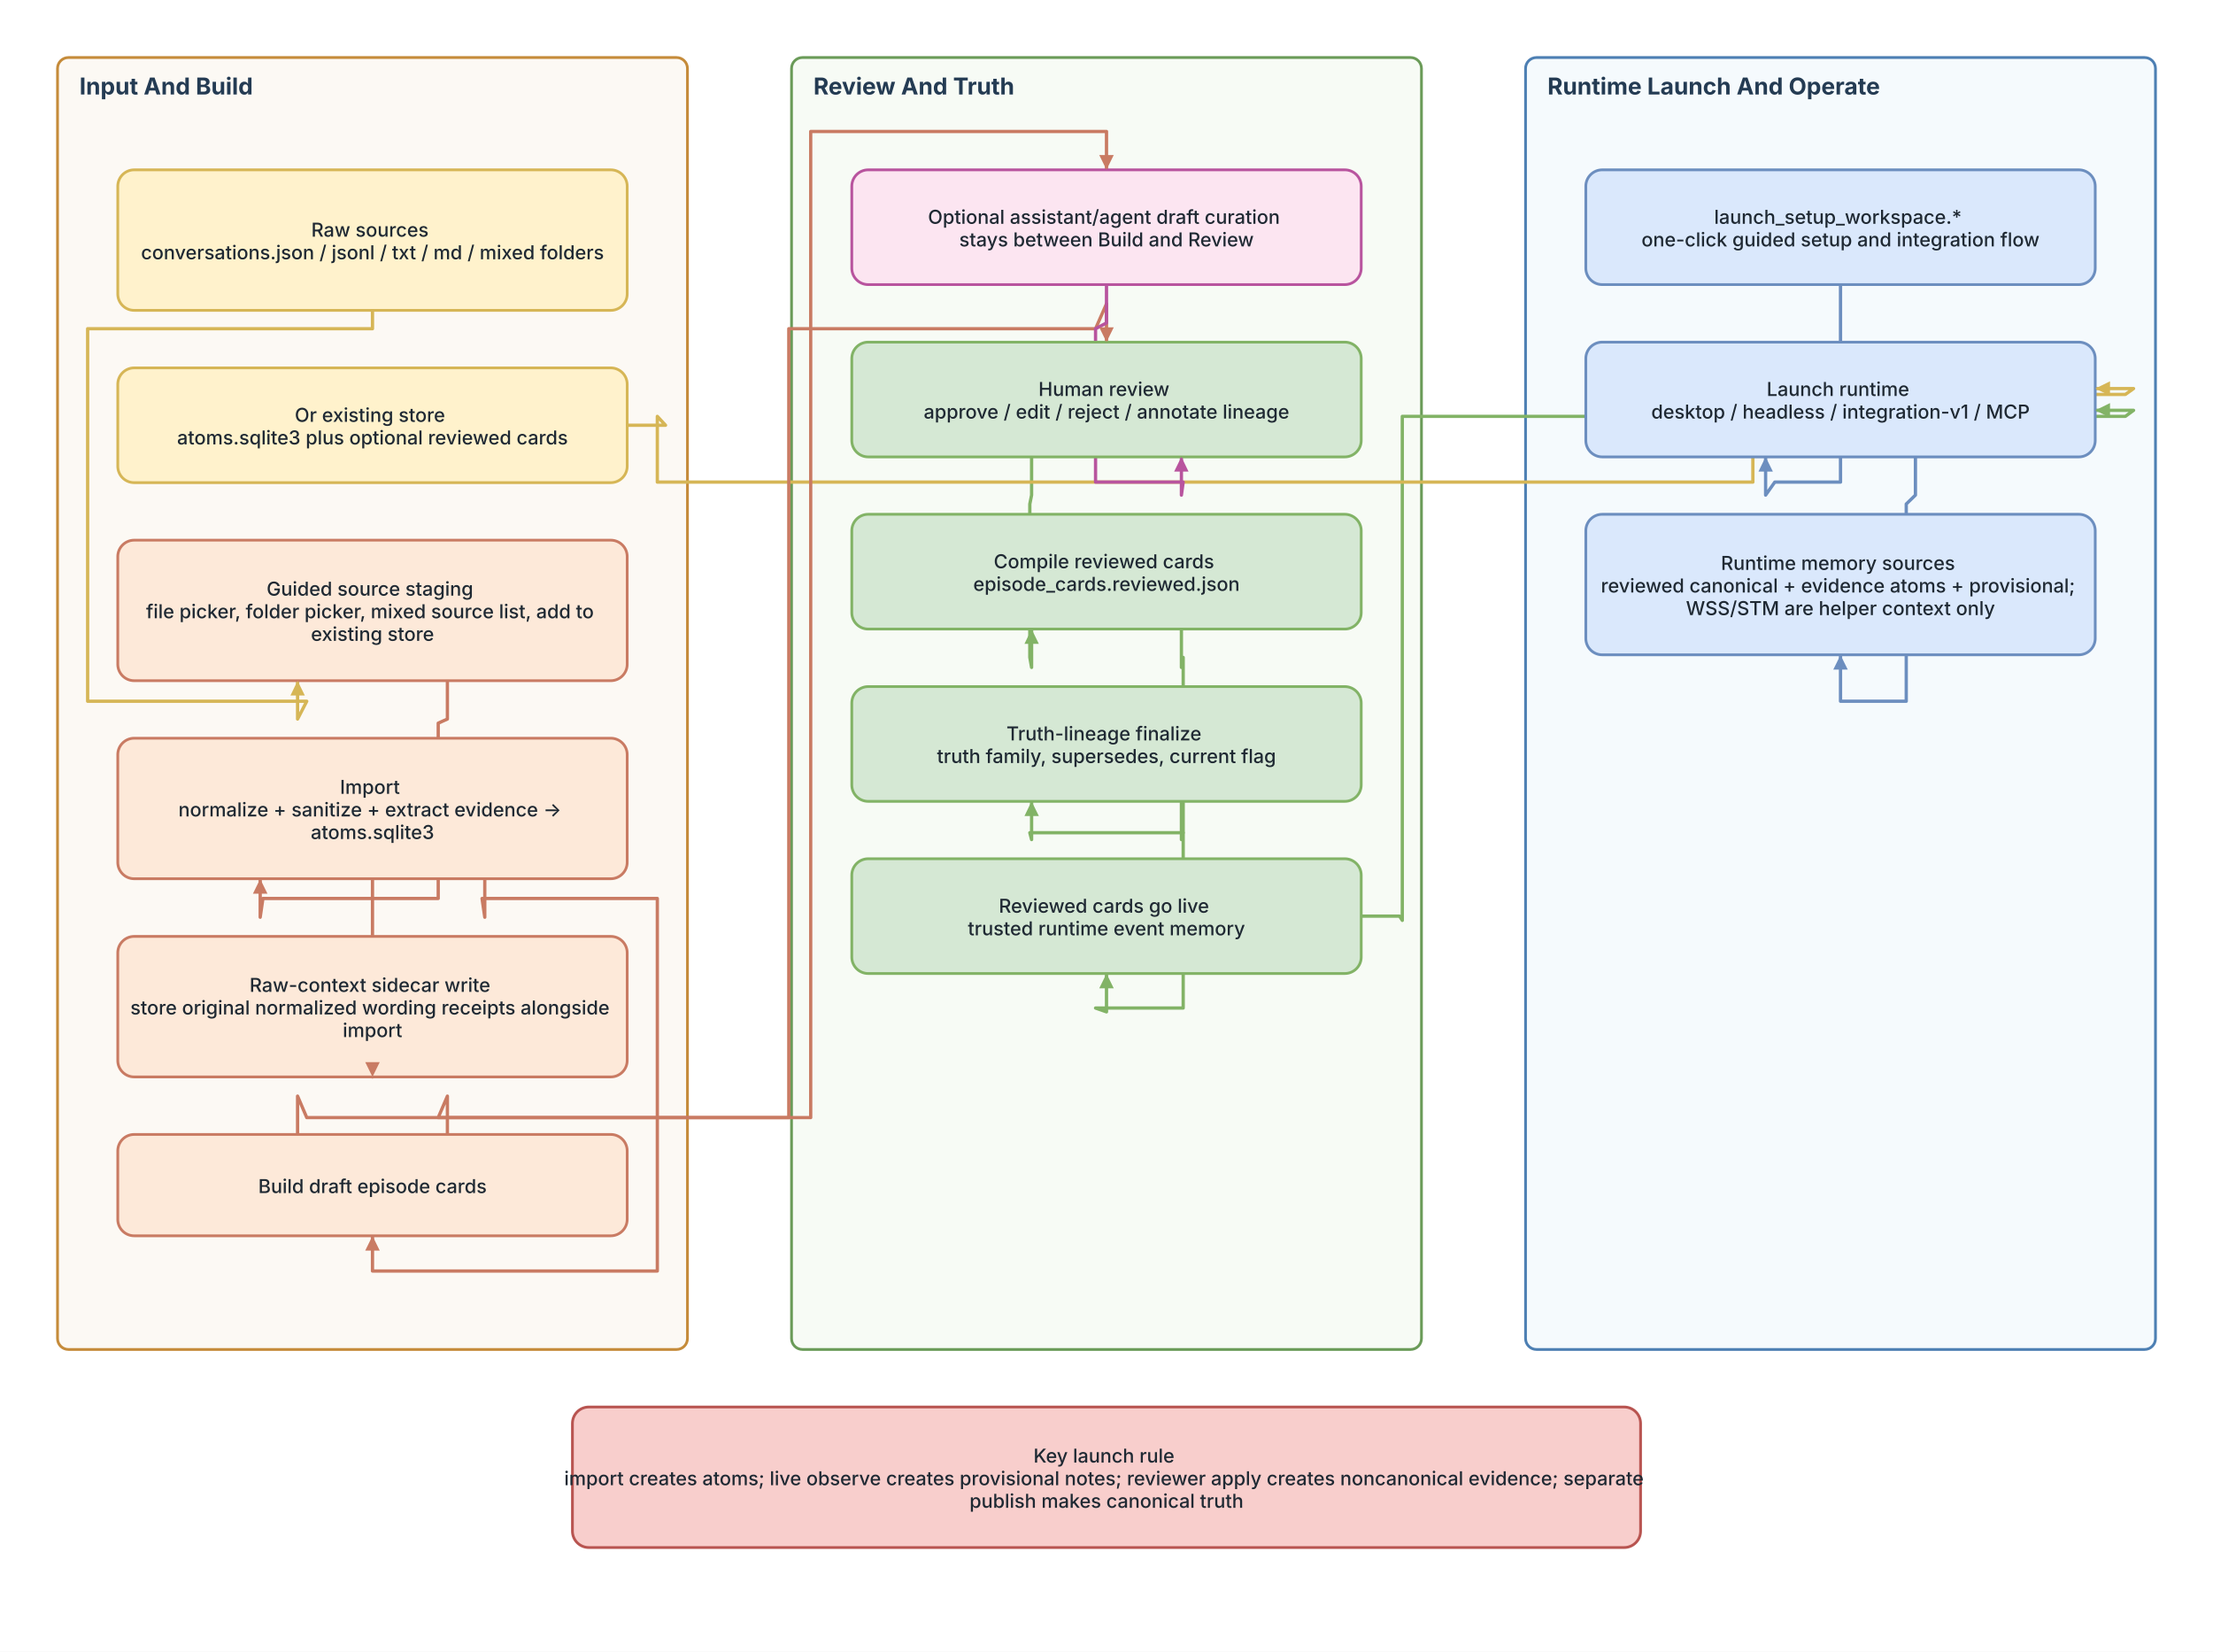
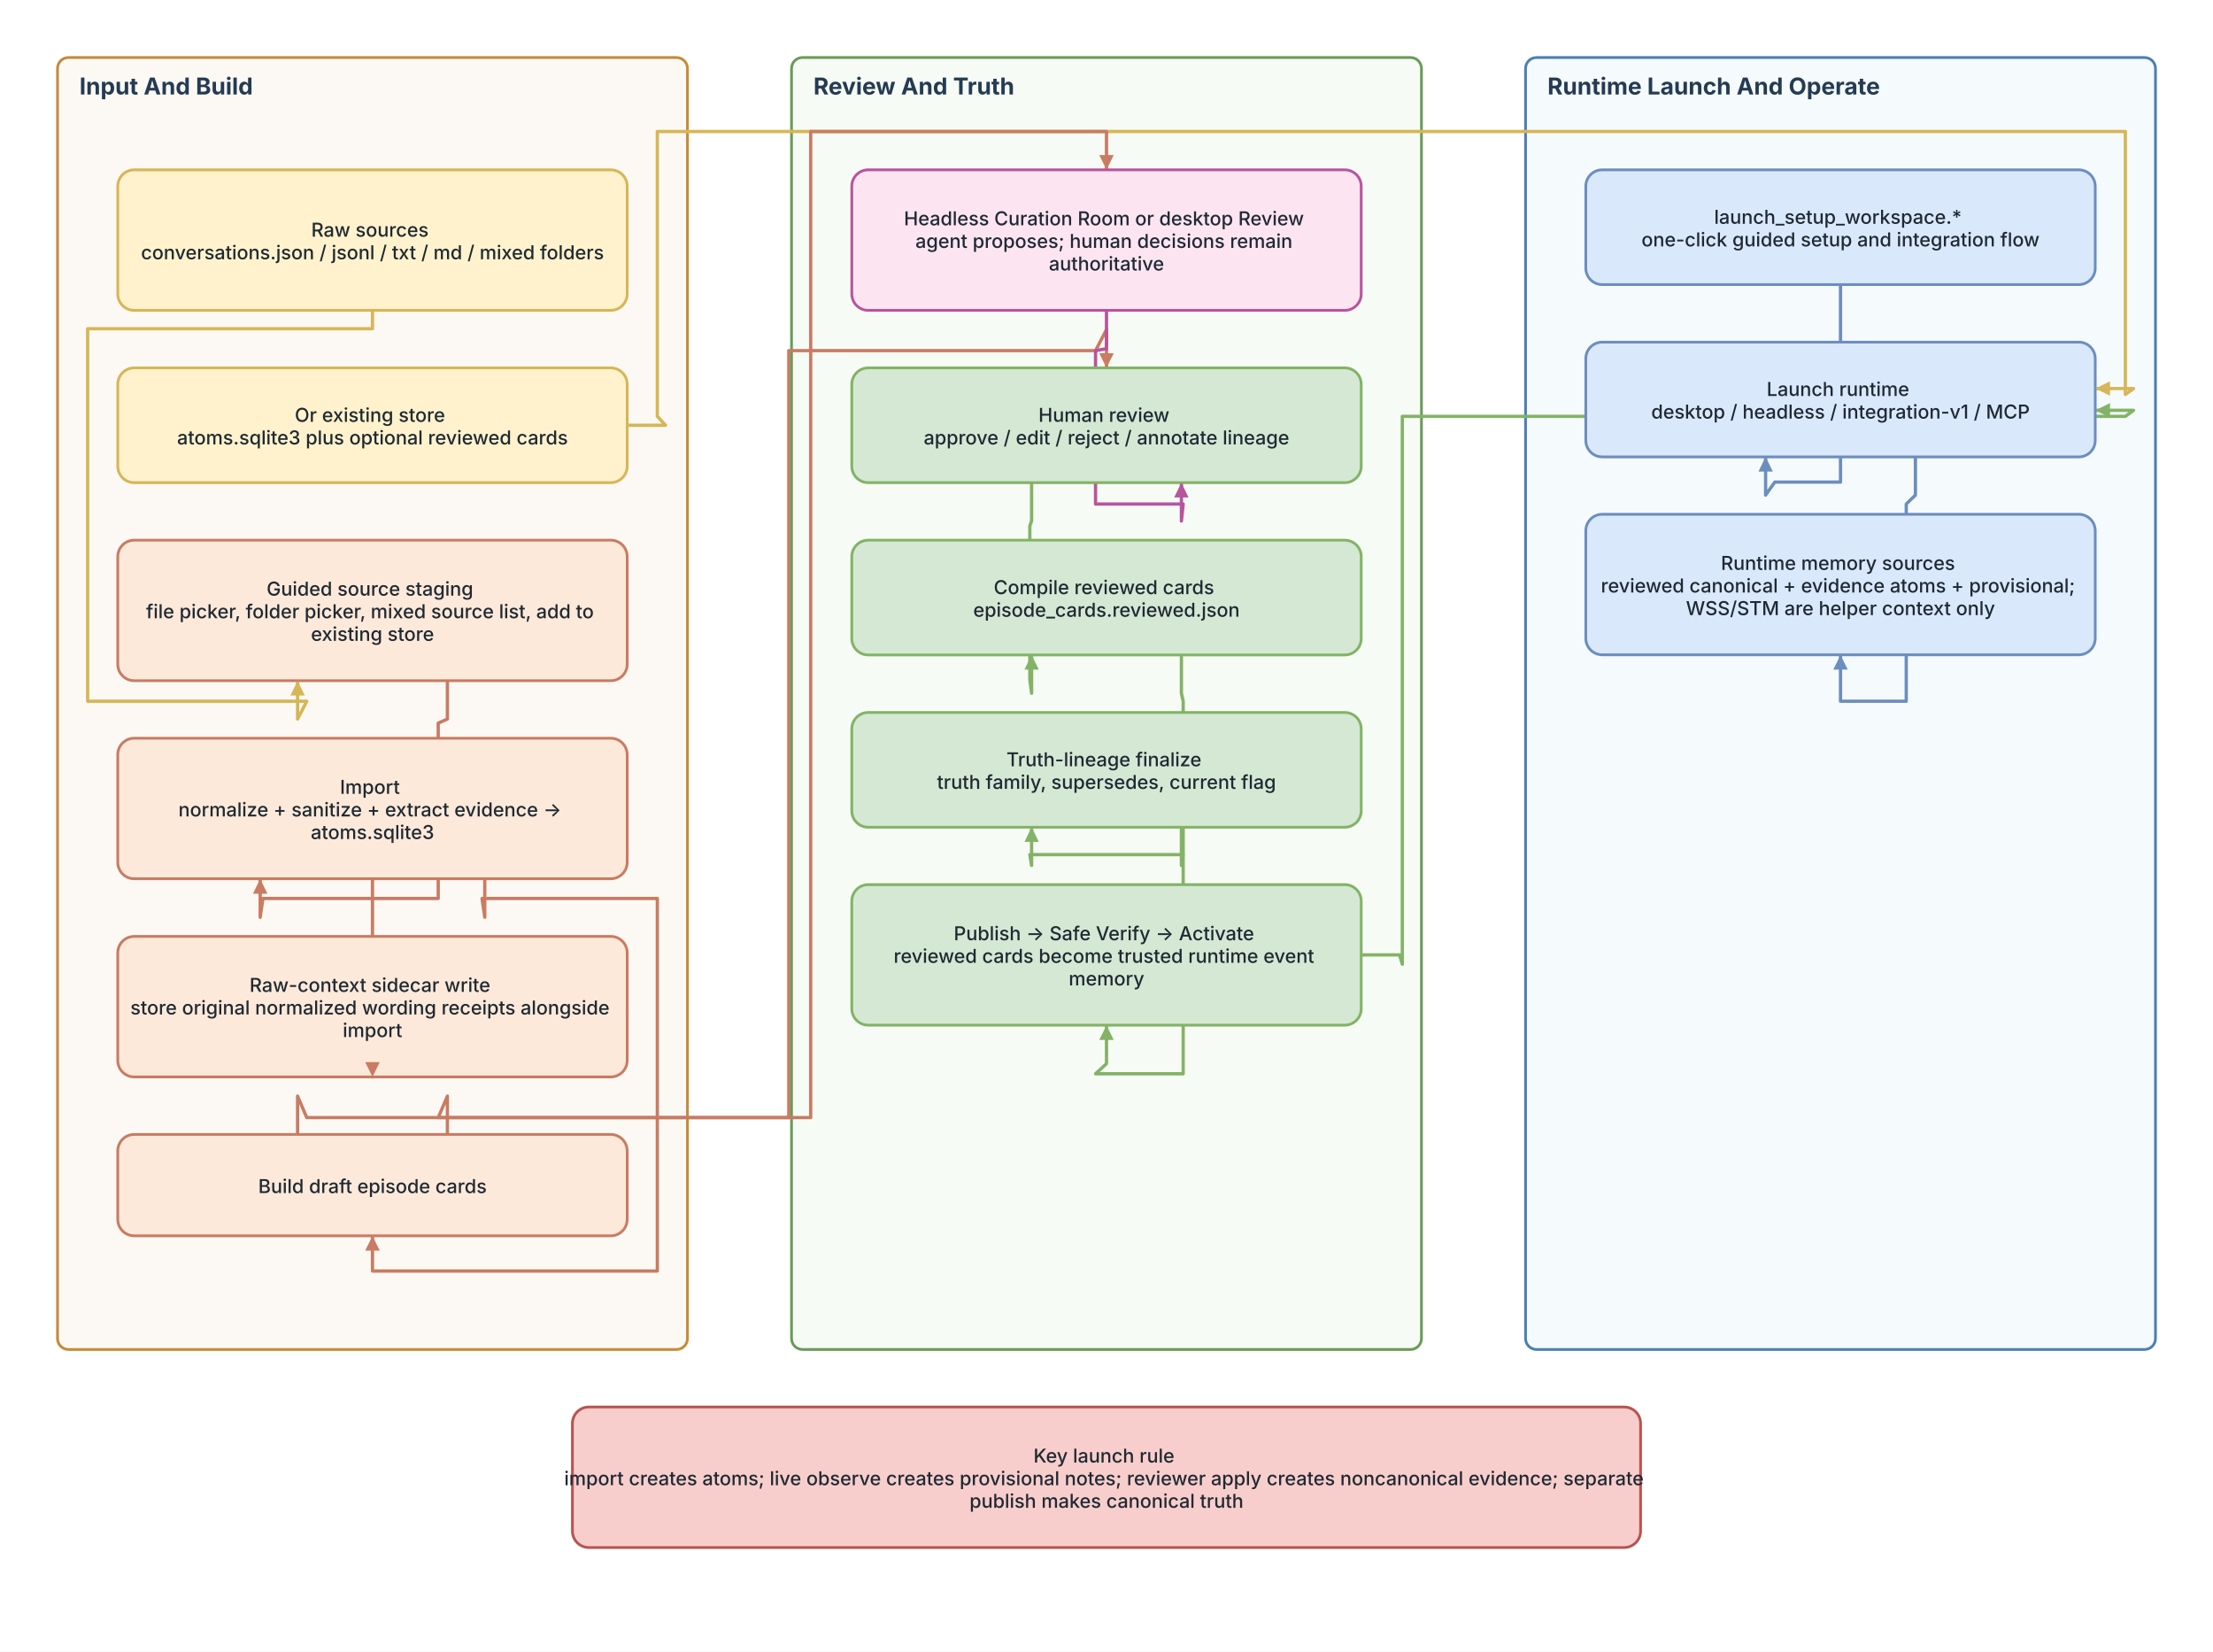
<svg xmlns="http://www.w3.org/2000/svg" width="1616" height="1206" viewBox="0 0 1616 1206" role="img" aria-label="Engineering Pipeline">
  <rect width="100%" height="100%" fill="#ffffff" />
  <rect x="42.0" y="42.0" width="460.0" height="943.3" rx="8" fill="#f8f1e7" fill-opacity="0.48" stroke="#c58b3a" stroke-width="2" />
  <text x="58.0" y="69.0" font-family="Segoe UI, Inter, Arial, sans-serif" font-size="17" font-weight="700" fill="#243b53">Input And Build</text>
  <rect x="578.0" y="42.0" width="460.0" height="943.3" rx="8" fill="#eef6ea" fill-opacity="0.48" stroke="#6a9b58" stroke-width="2" />
  <text x="594.0" y="69.0" font-family="Segoe UI, Inter, Arial, sans-serif" font-size="17" font-weight="700" fill="#243b53">Review And Truth</text>
  <rect x="1114.0" y="42.0" width="460.0" height="943.3" rx="8" fill="#eaf3fb" fill-opacity="0.48" stroke="#4d7fb3" stroke-width="2" />
  <text x="1130.0" y="69.0" font-family="Segoe UI, Inter, Arial, sans-serif" font-size="17" font-weight="700" fill="#243b53">Runtime Launch And Operate</text>
-   <polyline points="753.3,333.5 753.3,361.5 752.0,368.0 752.0,480.0 753.3,487.3 753.3,459.3" fill="none" stroke="#82b366" stroke-width="2.4" stroke-linejoin="round" stroke-linecap="round" />
-   <polyline points="862.7,459.3 862.7,487.3 864.0,480.0 864.0,608.0 752.0,608.0 753.3,613.0 753.3,585.0" fill="none" stroke="#82b366" stroke-width="2.4" stroke-linejoin="round" stroke-linecap="round" />
-   <polyline points="862.7,585.0 862.7,613.0 864.0,608.0 864.0,736.0 800.0,736.0 808.0,738.8 808.0,710.8" fill="none" stroke="#82b366" stroke-width="2.4" stroke-linejoin="round" stroke-linecap="round" />
-   <polyline points="994.0,668.9 1022.0,668.9 1024.0,672.0 1024.0,304.0 1552.0,304.0 1558.0,299.6 1530.0,299.6" fill="none" stroke="#82b366" stroke-width="2.4" stroke-linejoin="round" stroke-linecap="round" />
+   <polyline points="753.3,352.4 753.3,380.4 752.0,384.0 752.0,496.0 753.3,506.2 753.3,478.2" fill="none" stroke="#82b366" stroke-width="2.4" stroke-linejoin="round" stroke-linecap="round" />
+   <polyline points="862.7,478.2 862.7,506.2 864.0,512.0 864.0,624.0 752.0,624.0 753.3,631.9 753.3,603.9" fill="none" stroke="#82b366" stroke-width="2.4" stroke-linejoin="round" stroke-linecap="round" />
+   <polyline points="862.7,603.9 862.7,631.9 864.0,624.0 864.0,784.0 800.0,784.0 808.0,776.6 808.0,748.6" fill="none" stroke="#82b366" stroke-width="2.4" stroke-linejoin="round" stroke-linecap="round" />
+   <polyline points="994.0,697.2 1022.0,697.2 1024.0,704.0 1024.0,304.0 1552.0,304.0 1558.0,299.6 1530.0,299.6" fill="none" stroke="#82b366" stroke-width="2.4" stroke-linejoin="round" stroke-linecap="round" />
  <polyline points="1344.0,207.8 1344.0,352.0 1296.0,352.0 1289.3,361.5 1289.3,333.5" fill="none" stroke="#6c8ebf" stroke-width="2.4" stroke-linejoin="round" stroke-linecap="round" />
  <polyline points="1398.7,333.5 1398.7,361.5 1392.0,368.0 1392.0,512.0 1344.0,512.0 1344.0,478.2" fill="none" stroke="#6c8ebf" stroke-width="2.4" stroke-linejoin="round" stroke-linecap="round" />
  <polyline points="272.0,226.6 272.0,240.0 64.0,240.0 64.0,512.0 224.0,512.0 217.3,525.0 217.3,497.0" fill="none" stroke="#d6b656" stroke-width="2.4" stroke-linejoin="round" stroke-linecap="round" />
-   <polyline points="458.0,310.5 486.0,310.5 480.0,304.0 480.0,352.0 1280.0,352.0 1280.0,288.0 1552.0,288.0 1558.0,283.7 1530.0,283.7" fill="none" stroke="#d6b656" stroke-width="2.4" stroke-linejoin="round" stroke-linecap="round" />
+   <polyline points="458.0,310.5 486.0,310.5 480.0,304.0 480.0,96.0 1552.0,96.0 1552.0,288.0 1558.0,283.7 1530.0,283.7" fill="none" stroke="#d6b656" stroke-width="2.4" stroke-linejoin="round" stroke-linecap="round" />
  <polyline points="326.7,497.0 326.7,525.0 320.0,528.0 320.0,656.0 192.0,656.0 190.0,669.7 190.0,641.7" fill="none" stroke="#c97b63" stroke-width="2.4" stroke-linejoin="round" stroke-linecap="round" />
  <polyline points="272.0,641.7 272.0,786.3" fill="none" stroke="#c97b63" stroke-width="2.4" stroke-linejoin="round" stroke-linecap="round" />
  <polyline points="354.0,641.7 354.0,669.7 352.0,656.0 480.0,656.0 480.0,928.0 272.0,928.0 272.0,902.3" fill="none" stroke="#c97b63" stroke-width="2.4" stroke-linejoin="round" stroke-linecap="round" />
  <polyline points="217.3,828.3 217.3,800.3 224.0,816.0 592.0,816.0 592.0,96.0 808.0,96.0 808.0,124.0" fill="none" stroke="#c97b63" stroke-width="2.4" stroke-linejoin="round" stroke-linecap="round" />
-   <polyline points="326.7,828.3 326.7,800.3 320.0,816.0 576.0,816.0 576.0,240.0 800.0,240.0 808.0,221.8 808.0,249.8" fill="none" stroke="#c97b63" stroke-width="2.4" stroke-linejoin="round" stroke-linecap="round" />
-   <polyline points="808.0,207.8 808.0,235.8 800.0,240.0 800.0,352.0 864.0,352.0 862.7,361.5 862.7,333.5" fill="none" stroke="#b8549e" stroke-width="2.4" stroke-linejoin="round" stroke-linecap="round" />
+   <polyline points="326.7,828.3 326.7,800.3 320.0,816.0 576.0,816.0 576.0,256.0 800.0,256.0 808.0,240.6 808.0,268.6" fill="none" stroke="#c97b63" stroke-width="2.4" stroke-linejoin="round" stroke-linecap="round" />
+   <polyline points="808.0,226.6 808.0,254.6 800.0,256.0 800.0,368.0 864.0,368.0 862.7,380.4 862.7,352.4" fill="none" stroke="#b8549e" stroke-width="2.4" stroke-linejoin="round" stroke-linecap="round" />
  <rect x="86.0" y="124.0" width="372.0" height="102.6" rx="12" fill="#fff2cc" stroke="#d6b656" stroke-width="2" />
  <text text-anchor="middle" font-family="Segoe UI, Inter, Arial, sans-serif" font-size="14" font-weight="500" fill="#1f2933" x="272.0" y="172.8">
    <tspan x="272.0" dy="0.0">Raw sources</tspan>
    <tspan x="272.0" dy="16.5">conversations.json / jsonl / txt / md / mixed folders</tspan>
  </text>
  <rect x="86.0" y="268.6" width="372.0" height="83.8" rx="12" fill="#fff2cc" stroke="#d6b656" stroke-width="2" />
  <text text-anchor="middle" font-family="Segoe UI, Inter, Arial, sans-serif" font-size="14" font-weight="500" fill="#1f2933" x="272.0" y="308.0">
    <tspan x="272.0" dy="0.0">Or existing store</tspan>
    <tspan x="272.0" dy="16.5">atoms.sqlite3 plus optional reviewed cards</tspan>
  </text>
  <rect x="86.0" y="394.4" width="372.0" height="102.6" rx="12" fill="#fde9d9" stroke="#c97b63" stroke-width="2" />
  <text text-anchor="middle" font-family="Segoe UI, Inter, Arial, sans-serif" font-size="14" font-weight="500" fill="#1f2933" x="272.0" y="434.9">
    <tspan x="272.0" dy="0.0">Guided source staging</tspan>
    <tspan x="272.0" dy="16.5">file picker, folder picker, mixed source list, add to</tspan>
    <tspan x="272.0" dy="16.5">existing store</tspan>
  </text>
  <rect x="86.0" y="539.0" width="372.0" height="102.6" rx="12" fill="#fde9d9" stroke="#c97b63" stroke-width="2" />
  <text text-anchor="middle" font-family="Segoe UI, Inter, Arial, sans-serif" font-size="14" font-weight="500" fill="#1f2933" x="272.0" y="579.6">
    <tspan x="272.0" dy="0.0">Import</tspan>
    <tspan x="272.0" dy="16.5">normalize + sanitize + extract evidence -&gt;</tspan>
    <tspan x="272.0" dy="16.5">atoms.sqlite3</tspan>
  </text>
  <rect x="86.0" y="683.7" width="372.0" height="102.6" rx="12" fill="#fde9d9" stroke="#c97b63" stroke-width="2" />
  <text text-anchor="middle" font-family="Segoe UI, Inter, Arial, sans-serif" font-size="14" font-weight="500" fill="#1f2933" x="272.0" y="724.2">
    <tspan x="272.0" dy="0.0">Raw-context sidecar write</tspan>
    <tspan x="272.0" dy="16.5">store original normalized wording receipts alongside</tspan>
    <tspan x="272.0" dy="16.5">import</tspan>
  </text>
  <rect x="86.0" y="828.3" width="372.0" height="74.0" rx="12" fill="#fde9d9" stroke="#c97b63" stroke-width="2" />
  <text text-anchor="middle" font-family="Segoe UI, Inter, Arial, sans-serif" font-size="14" font-weight="500" fill="#1f2933" x="272.0" y="871.1">
    <tspan x="272.0" dy="0.0">Build draft episode cards</tspan>
  </text>
-   <rect x="622.0" y="124.0" width="372.0" height="83.8" rx="12" fill="#fce5f1" stroke="#b8549e" stroke-width="2" />
-   <text text-anchor="middle" font-family="Segoe UI, Inter, Arial, sans-serif" font-size="14" font-weight="500" fill="#1f2933" x="808.0" y="163.4">
-     <tspan x="808.0" dy="0.0">Optional assistant/agent draft curation</tspan>
-     <tspan x="808.0" dy="16.5">stays between Build and Review</tspan>
+   <rect x="622.0" y="124.0" width="372.0" height="102.6" rx="12" fill="#fce5f1" stroke="#b8549e" stroke-width="2" />
+   <text text-anchor="middle" font-family="Segoe UI, Inter, Arial, sans-serif" font-size="14" font-weight="500" fill="#1f2933" x="808.0" y="164.5">
+     <tspan x="808.0" dy="0.0">Headless Curation Room or desktop Review</tspan>
+     <tspan x="808.0" dy="16.5">agent proposes; human decisions remain</tspan>
+     <tspan x="808.0" dy="16.5">authoritative</tspan>
  </text>
-   <rect x="622.0" y="249.8" width="372.0" height="83.8" rx="12" fill="#d5e8d4" stroke="#82b366" stroke-width="2" />
-   <text text-anchor="middle" font-family="Segoe UI, Inter, Arial, sans-serif" font-size="14" font-weight="500" fill="#1f2933" x="808.0" y="289.1">
+   <rect x="622.0" y="268.6" width="372.0" height="83.8" rx="12" fill="#d5e8d4" stroke="#82b366" stroke-width="2" />
+   <text text-anchor="middle" font-family="Segoe UI, Inter, Arial, sans-serif" font-size="14" font-weight="500" fill="#1f2933" x="808.0" y="308.0">
    <tspan x="808.0" dy="0.0">Human review</tspan>
    <tspan x="808.0" dy="16.5">approve / edit / reject / annotate lineage</tspan>
  </text>
-   <rect x="622.0" y="375.5" width="372.0" height="83.8" rx="12" fill="#d5e8d4" stroke="#82b366" stroke-width="2" />
-   <text text-anchor="middle" font-family="Segoe UI, Inter, Arial, sans-serif" font-size="14" font-weight="500" fill="#1f2933" x="808.0" y="414.9">
+   <rect x="622.0" y="394.4" width="372.0" height="83.8" rx="12" fill="#d5e8d4" stroke="#82b366" stroke-width="2" />
+   <text text-anchor="middle" font-family="Segoe UI, Inter, Arial, sans-serif" font-size="14" font-weight="500" fill="#1f2933" x="808.0" y="433.8">
    <tspan x="808.0" dy="0.0">Compile reviewed cards</tspan>
    <tspan x="808.0" dy="16.5">episode_cards.reviewed.json</tspan>
  </text>
-   <rect x="622.0" y="501.3" width="372.0" height="83.8" rx="12" fill="#d5e8d4" stroke="#82b366" stroke-width="2" />
-   <text text-anchor="middle" font-family="Segoe UI, Inter, Arial, sans-serif" font-size="14" font-weight="500" fill="#1f2933" x="808.0" y="540.6">
+   <rect x="622.0" y="520.2" width="372.0" height="83.8" rx="12" fill="#d5e8d4" stroke="#82b366" stroke-width="2" />
+   <text text-anchor="middle" font-family="Segoe UI, Inter, Arial, sans-serif" font-size="14" font-weight="500" fill="#1f2933" x="808.0" y="559.5">
    <tspan x="808.0" dy="0.0">Truth-lineage finalize</tspan>
    <tspan x="808.0" dy="16.5">truth family, supersedes, current flag</tspan>
  </text>
-   <rect x="622.0" y="627.0" width="372.0" height="83.8" rx="12" fill="#d5e8d4" stroke="#82b366" stroke-width="2" />
-   <text text-anchor="middle" font-family="Segoe UI, Inter, Arial, sans-serif" font-size="14" font-weight="500" fill="#1f2933" x="808.0" y="666.4">
-     <tspan x="808.0" dy="0.0">Reviewed cards go live</tspan>
-     <tspan x="808.0" dy="16.5">trusted runtime event memory</tspan>
+   <rect x="622.0" y="645.9" width="372.0" height="102.6" rx="12" fill="#d5e8d4" stroke="#82b366" stroke-width="2" />
+   <text text-anchor="middle" font-family="Segoe UI, Inter, Arial, sans-serif" font-size="14" font-weight="500" fill="#1f2933" x="808.0" y="686.5">
+     <tspan x="808.0" dy="0.0">Publish → Safe Verify → Activate</tspan>
+     <tspan x="808.0" dy="16.5">reviewed cards become trusted runtime event</tspan>
+     <tspan x="808.0" dy="16.5">memory</tspan>
  </text>
  <rect x="1158.0" y="124.0" width="372.0" height="83.8" rx="12" fill="#dae8fc" stroke="#6c8ebf" stroke-width="2" />
  <text text-anchor="middle" font-family="Segoe UI, Inter, Arial, sans-serif" font-size="14" font-weight="500" fill="#1f2933" x="1344.0" y="163.4">
    <tspan x="1344.0" dy="0.0">launch_setup_workspace.*</tspan>
    <tspan x="1344.0" dy="16.5">one-click guided setup and integration flow</tspan>
  </text>
  <rect x="1158.0" y="249.8" width="372.0" height="83.8" rx="12" fill="#dae8fc" stroke="#6c8ebf" stroke-width="2" />
  <text text-anchor="middle" font-family="Segoe UI, Inter, Arial, sans-serif" font-size="14" font-weight="500" fill="#1f2933" x="1344.0" y="289.1">
    <tspan x="1344.0" dy="0.0">Launch runtime</tspan>
    <tspan x="1344.0" dy="16.5">desktop / headless / integration-v1 / MCP</tspan>
  </text>
  <rect x="1158.0" y="375.5" width="372.0" height="102.6" rx="12" fill="#dae8fc" stroke="#6c8ebf" stroke-width="2" />
  <text text-anchor="middle" font-family="Segoe UI, Inter, Arial, sans-serif" font-size="14" font-weight="500" fill="#1f2933" x="1344.0" y="416.1">
    <tspan x="1344.0" dy="0.0">Runtime memory sources</tspan>
    <tspan x="1344.0" dy="16.5">reviewed canonical + evidence atoms + provisional;</tspan>
    <tspan x="1344.0" dy="16.5">WSS/STM are helper context only</tspan>
  </text>
  <rect x="418.0" y="1027.3" width="780.0" height="102.6" rx="12" fill="#f8cecc" stroke="#b85450" stroke-width="2" />
  <text text-anchor="middle" font-family="Segoe UI, Inter, Arial, sans-serif" font-size="14" font-weight="500" fill="#1f2933" x="808.0" y="1067.9">
    <tspan x="808.0" dy="0.0">Key launch rule</tspan>
    <tspan x="808.0" dy="16.5">import creates atoms; live observe creates provisional notes; reviewer apply creates noncanonical evidence; separate</tspan>
    <tspan x="808.0" dy="16.5">publish makes canonical truth</tspan>
  </text>
-   <polygon points="753.3,459.3 758.6,470.1 748.1,470.1" fill="#82b366" />
-   <polygon points="753.3,585.0 758.6,595.8 748.1,595.8" fill="#82b366" />
-   <polygon points="808.0,710.8 813.3,721.6 802.7,721.6" fill="#82b366" />
+   <polygon points="753.3,478.2 758.6,488.9 748.1,488.9" fill="#82b366" />
+   <polygon points="753.3,603.9 758.6,614.7 748.1,614.7" fill="#82b366" />
+   <polygon points="808.0,748.6 813.3,759.3 802.7,759.3" fill="#82b366" />
  <polygon points="1530.0,299.6 1540.8,294.3 1540.8,304.9" fill="#82b366" />
  <polygon points="1289.3,333.5 1294.6,344.3 1284.1,344.3" fill="#6c8ebf" />
  <polygon points="1344.0,478.2 1349.3,488.9 1338.7,488.9" fill="#6c8ebf" />
  <polygon points="217.3,497.0 222.6,507.8 212.1,507.8" fill="#d6b656" />
  <polygon points="1530.0,283.7 1540.8,278.4 1540.8,288.9" fill="#d6b656" />
  <polygon points="190.0,641.7 195.3,652.5 184.7,652.5" fill="#c97b63" />
  <polygon points="272.0,786.3 266.7,775.5 277.3,775.5" fill="#c97b63" />
  <polygon points="272.0,902.3 277.3,913.1 266.7,913.1" fill="#c97b63" />
  <polygon points="808.0,124.0 802.7,113.2 813.3,113.2" fill="#c97b63" />
-   <polygon points="808.0,249.8 802.7,239.0 813.3,239.0" fill="#c97b63" />
-   <polygon points="862.7,333.5 867.9,344.3 857.4,344.3" fill="#b8549e" />
+   <polygon points="808.0,268.6 802.7,257.9 813.3,257.9" fill="#c97b63" />
+   <polygon points="862.7,352.4 867.9,363.2 857.4,363.2" fill="#b8549e" />
</svg>
